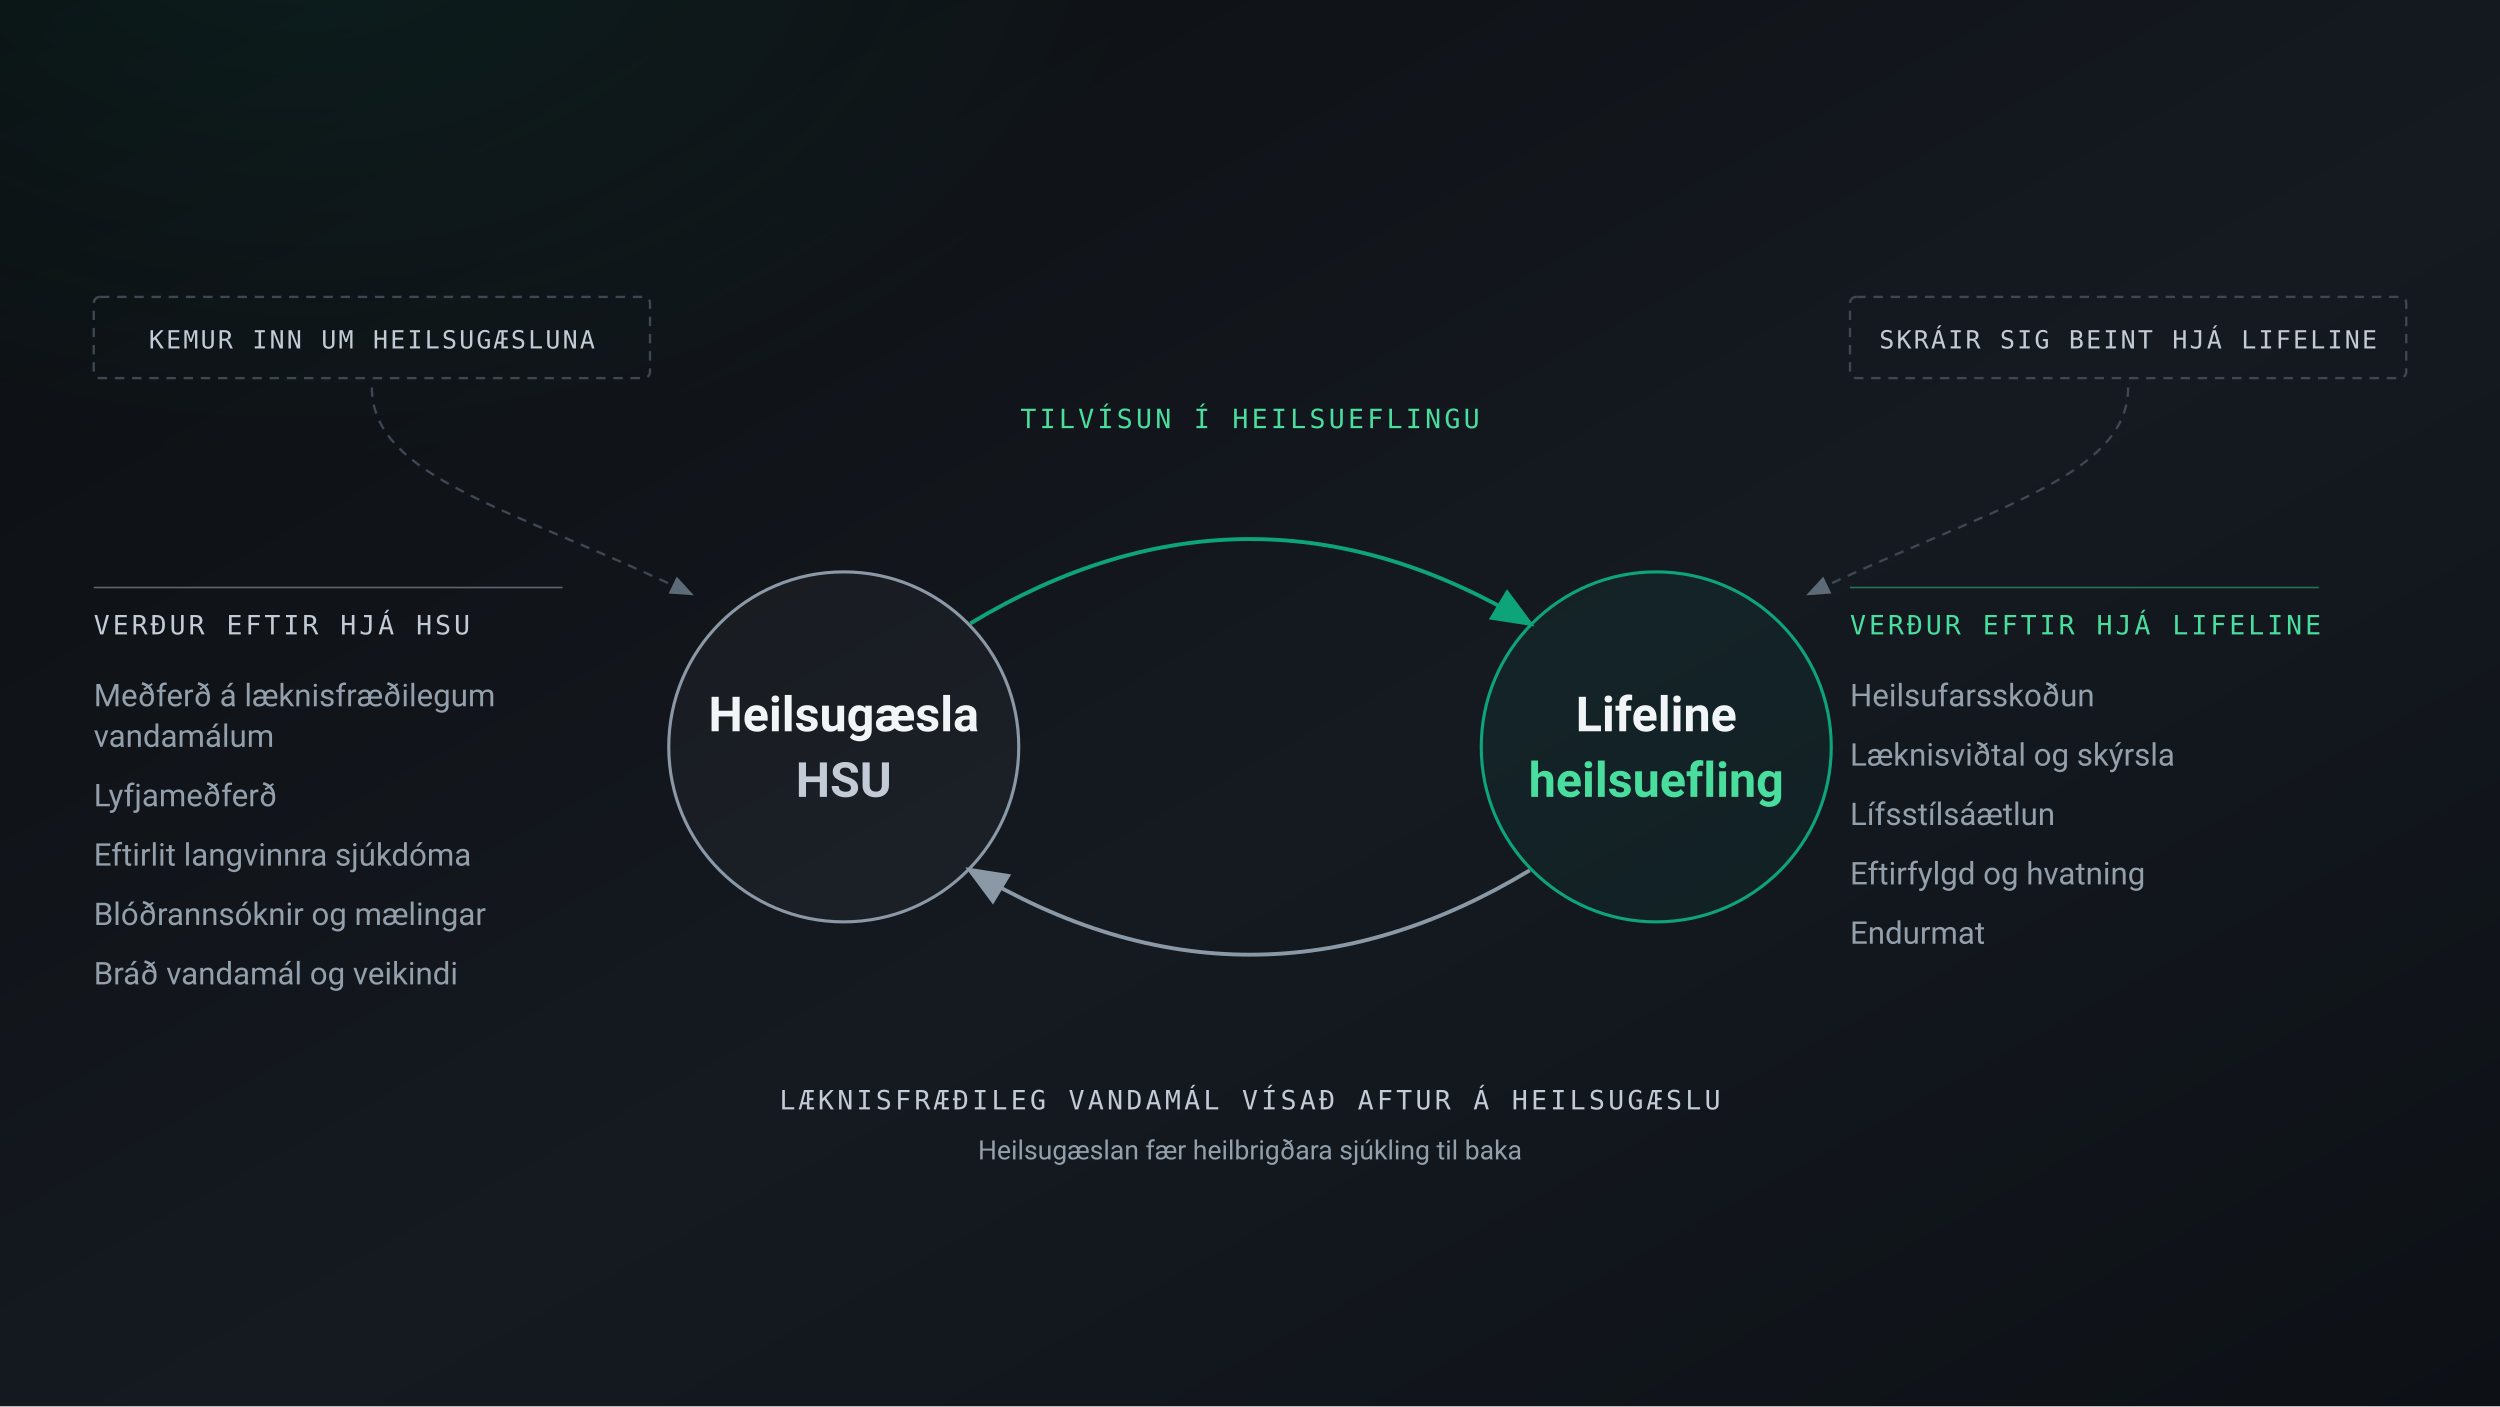
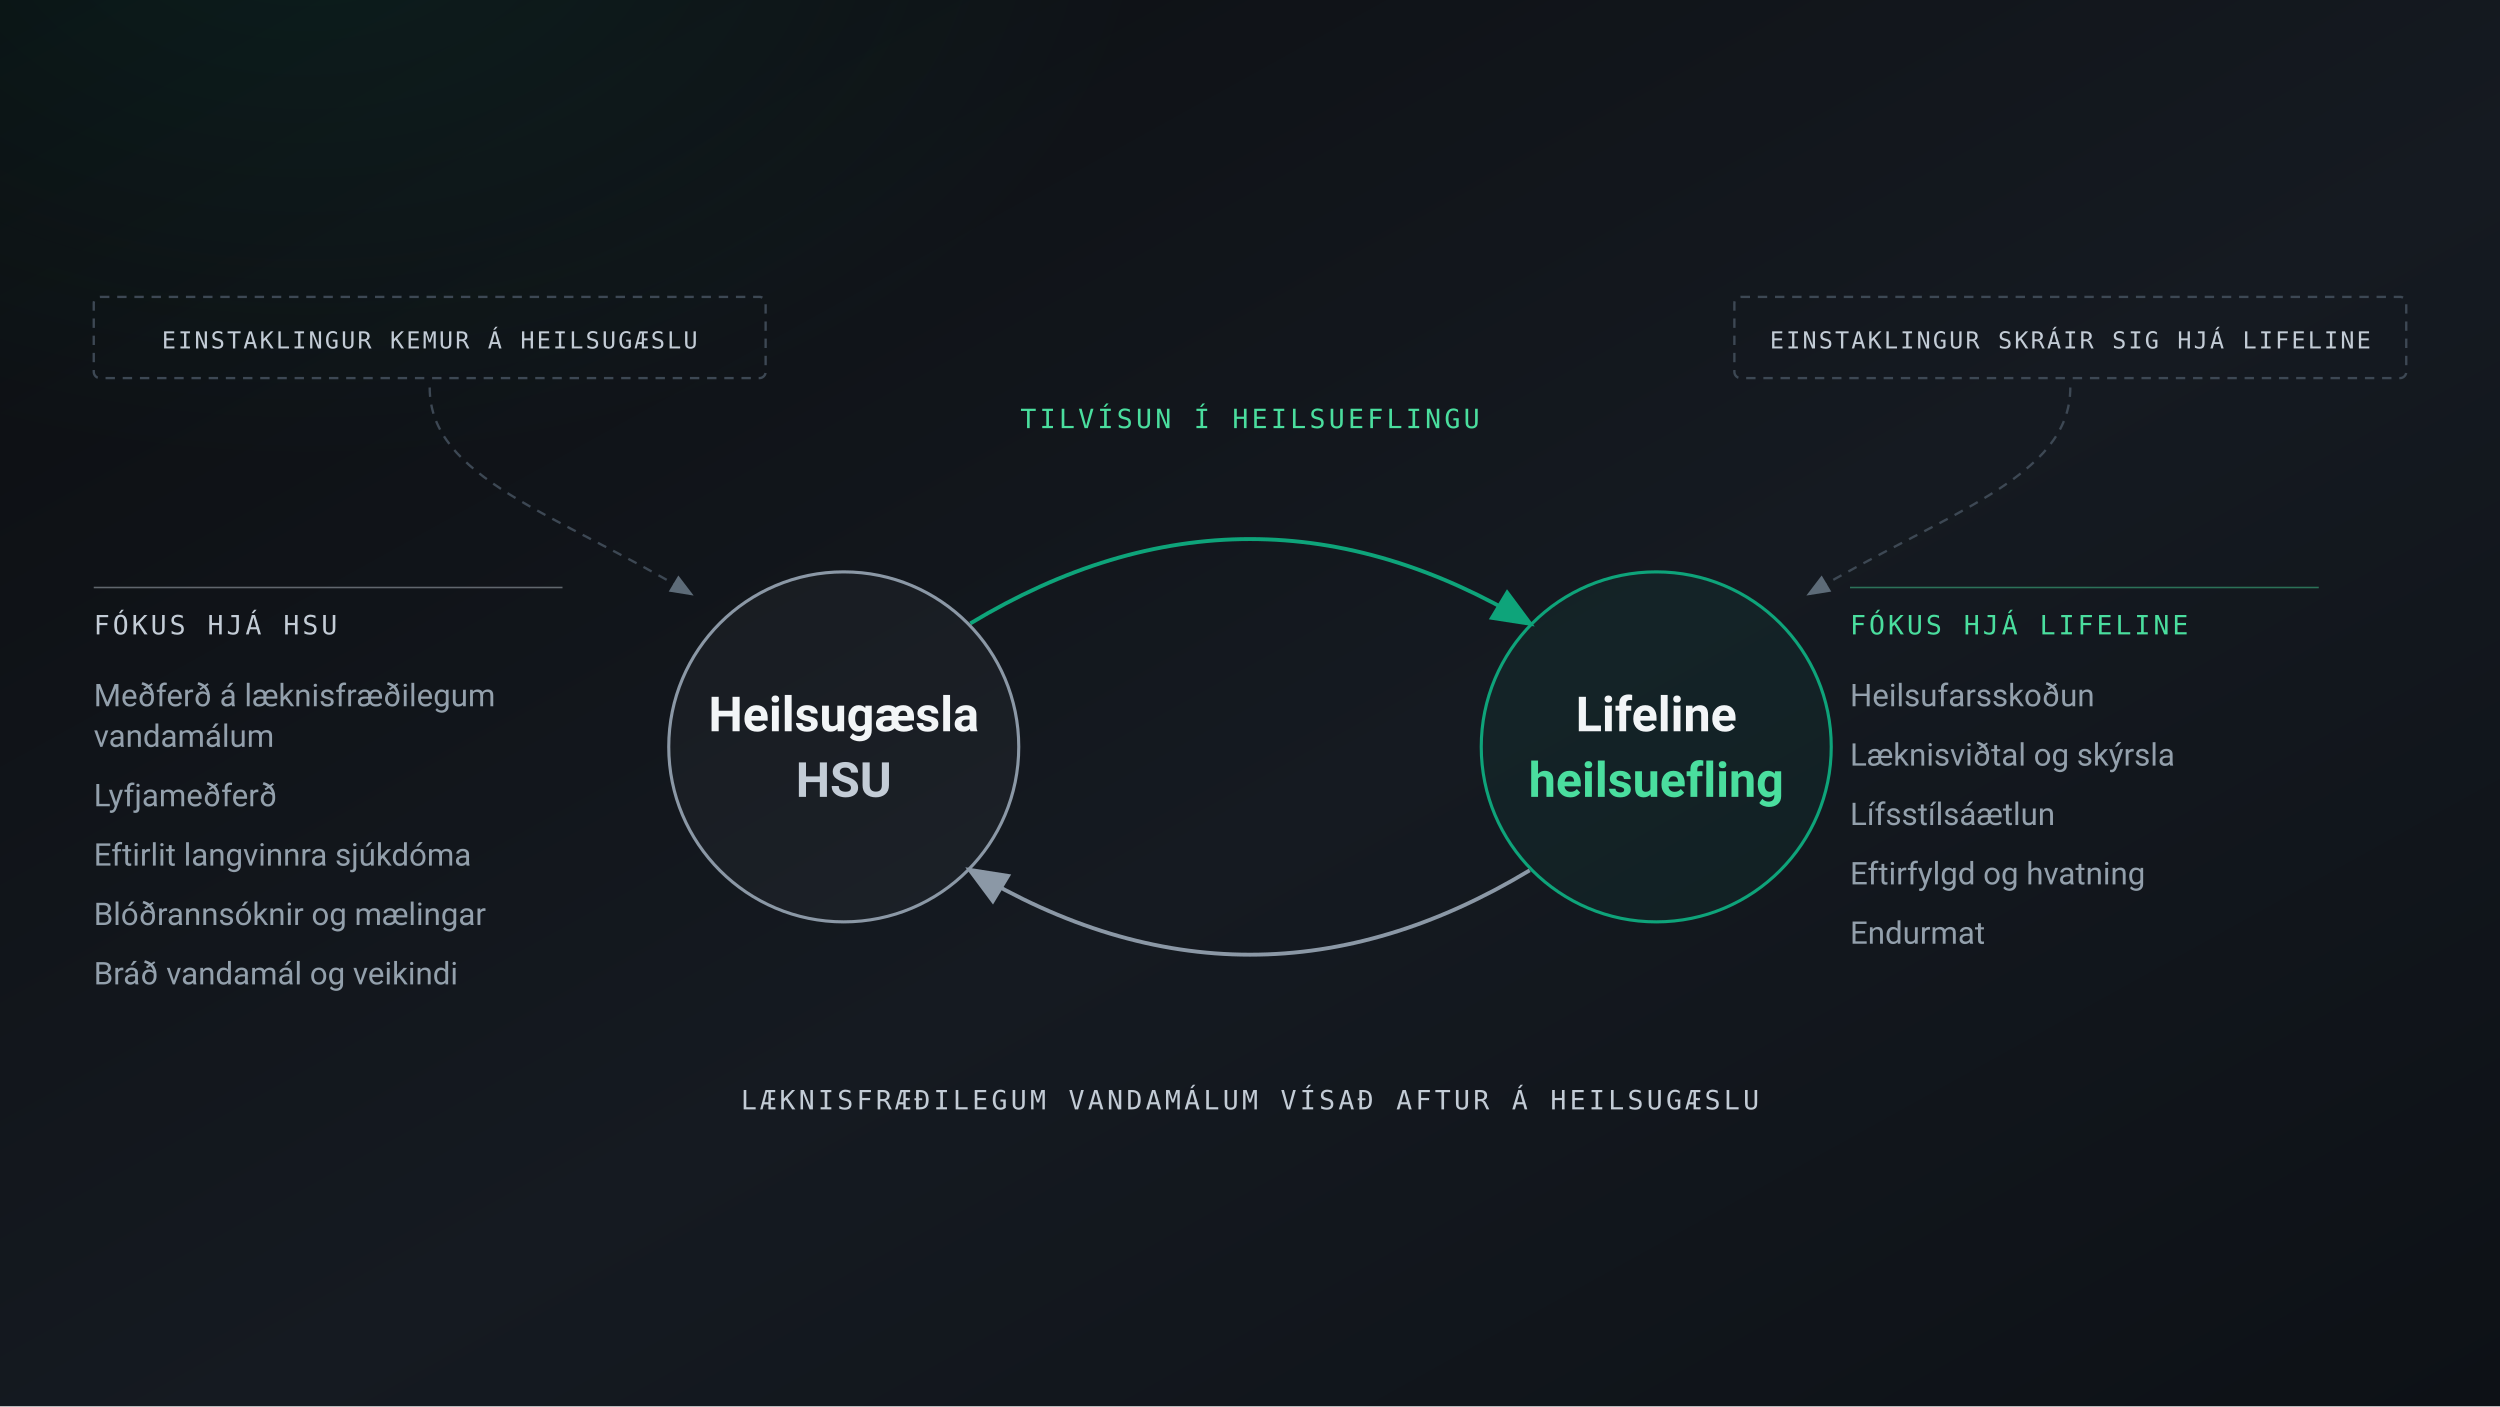
- <svg xmlns="http://www.w3.org/2000/svg" viewBox="0 0 1600 900" width="1600" height="900" role="img" aria-label="Hringrás þjónustunnar: íbúi kemur inn um heilsugæslu HSU eða beint hjá Lifeline. HSU vísar í heilsueflingu, Lifeline vísar læknisfræðilegum vandamálum aftur á heilsugæslu.">
+ <svg xmlns="http://www.w3.org/2000/svg" viewBox="0 0 1600 900" width="1600" height="900" role="img" aria-label="Hringrás þjónustunnar: einstaklingur kemur á heilsugæslu HSU eða skráir sig hjá Lifeline. HSU vísar í heilsueflingu, Lifeline vísar læknisfræðilegum vandamálum aftur á heilsugæslu.">
  <defs>
    <linearGradient id="bg" x1="0" y1="0" x2="1" y2="1">
      <stop offset="0%" stop-color="#0b0d10" />
      <stop offset="55%" stop-color="#151a21" />
      <stop offset="100%" stop-color="#0d1116" />
    </linearGradient>
    <radialGradient id="lift" cx="50%" cy="50%" r="50%">
      <stop offset="0%" stop-color="#0EA47A" stop-opacity=".10" />
      <stop offset="60%" stop-color="#0EA47A" stop-opacity="0" />
      <stop offset="100%" stop-color="#0EA47A" stop-opacity="0" />
    </radialGradient>
    <marker id="arrE" markerWidth="11" markerHeight="9" refX="9.5" refY="4.5" orient="auto">
      <path d="M0,0 L11,4.5 L0,9 Z" fill="#0EA47A" />
    </marker>
    <marker id="arrS" markerWidth="11" markerHeight="9" refX="9.5" refY="4.5" orient="auto">
      <path d="M0,0 L11,4.5 L0,9 Z" fill="#8b98a6" />
    </marker>
    <marker id="arrD" markerWidth="10" markerHeight="8" refX="8.5" refY="4" orient="auto">
      <path d="M0,0 L10,4 L0,8 Z" fill="#5d6b78" />
    </marker>
  </defs>
  <rect width="1600" height="900" fill="url(#bg)" />
  <ellipse cx="200" cy="-60" rx="900" ry="600" fill="url(#lift)" />
  <g transform="translate(0,148)">
    <g>
-       <rect x="60" y="42" width="356" height="52" rx="4" fill="none" stroke="#3d4854" stroke-width="1.5" stroke-dasharray="6 5" />
-       <text x="238" y="75" font-family="ui-monospace, SFMono-Regular, Menlo, 'Cascadia Mono', Consolas, monospace" font-size="16" letter-spacing="1.4" fill="#c3ccd6" text-anchor="middle">KEMUR INN UM HEILSUGÆSLUNA</text>
-       <path d="M 238 100 C 238 158, 330 178, 442 232" fill="none" stroke="#3d4854" stroke-width="1.5" stroke-dasharray="6 5" marker-end="url(#arrD)" />
-       <rect x="1184" y="42" width="356" height="52" rx="4" fill="none" stroke="#3d4854" stroke-width="1.5" stroke-dasharray="6 5" />
-       <text x="1362" y="75" font-family="ui-monospace, SFMono-Regular, Menlo, 'Cascadia Mono', Consolas, monospace" font-size="16" letter-spacing="1.4" fill="#c3ccd6" text-anchor="middle">SKRÁIR SIG BEINT HJÁ LIFELINE</text>
-       <path d="M 1362 100 C 1362 158, 1270 178, 1158 232" fill="none" stroke="#3d4854" stroke-width="1.5" stroke-dasharray="6 5" marker-end="url(#arrD)" />
+       <rect x="60" y="42" width="430" height="52" rx="4" fill="none" stroke="#3d4854" stroke-width="1.5" stroke-dasharray="6 5" />
+       <text x="275" y="75" font-family="ui-monospace, SFMono-Regular, Menlo, 'Cascadia Mono', Consolas, monospace" font-size="15" letter-spacing="1.4" fill="#c3ccd6" text-anchor="middle">EINSTAKLINGUR KEMUR Á HEILSUGÆSLU</text>
+       <path d="M 275 100 C 275 158, 355 180, 442 232" fill="none" stroke="#3d4854" stroke-width="1.5" stroke-dasharray="6 5" marker-end="url(#arrD)" />
+       <rect x="1110" y="42" width="430" height="52" rx="4" fill="none" stroke="#3d4854" stroke-width="1.5" stroke-dasharray="6 5" />
+       <text x="1325" y="75" font-family="ui-monospace, SFMono-Regular, Menlo, 'Cascadia Mono', Consolas, monospace" font-size="15" letter-spacing="1.4" fill="#c3ccd6" text-anchor="middle">EINSTAKLINGUR SKRÁIR SIG HJÁ LIFELINE</text>
+       <path d="M 1325 100 C 1325 158, 1245 180, 1158 232" fill="none" stroke="#3d4854" stroke-width="1.5" stroke-dasharray="6 5" marker-end="url(#arrD)" />
    </g>
    <path d="M 621 251 Q 800 143 979 251" fill="none" stroke="#0EA47A" stroke-width="2.5" marker-end="url(#arrE)" />
    <text x="800" y="126" font-family="ui-monospace, SFMono-Regular, Menlo, 'Cascadia Mono', Consolas, monospace" font-size="17" letter-spacing="2.1" fill="#4ADE9E" text-anchor="middle">TILVÍSUN Í HEILSUEFLINGU</text>
    <path d="M 979 409 Q 800 517 621 409" fill="none" stroke="#8b98a6" stroke-width="2.5" marker-end="url(#arrS)" />
-     <text x="800" y="562" font-family="ui-monospace, SFMono-Regular, Menlo, 'Cascadia Mono', Consolas, monospace" font-size="17" letter-spacing="2.1" fill="#c3ccd6" text-anchor="middle">LÆKNISFRÆÐILEG VANDAMÁL VÍSAÐ AFTUR Á HEILSUGÆSLU</text>
-     <text x="800" y="594" font-family="system-ui, -apple-system, 'Segoe UI', Roboto, 'Helvetica Neue', Arial, sans-serif" font-size="17" fill="#93a0ac" text-anchor="middle">Heilsugæslan fær heilbrigðara sjúkling til baka</text>
+     <text x="800" y="562" font-family="ui-monospace, SFMono-Regular, Menlo, 'Cascadia Mono', Consolas, monospace" font-size="17" letter-spacing="2.1" fill="#c3ccd6" text-anchor="middle">LÆKNISFRÆÐILEGUM VANDAMÁLUM VÍSAÐ AFTUR Á HEILSUGÆSLU</text>
    <circle cx="540" cy="330" r="112" fill="#ffffff" fill-opacity=".035" stroke="#8b98a6" stroke-width="2" />
    <text x="540" y="320" font-family="system-ui, -apple-system, 'Segoe UI', Roboto, 'Helvetica Neue', Arial, sans-serif" font-size="31" font-weight="700" fill="#f2f5f7" text-anchor="middle">Heilsugæsla</text>
    <text x="540" y="362" font-family="system-ui, -apple-system, 'Segoe UI', Roboto, 'Helvetica Neue', Arial, sans-serif" font-size="31" font-weight="700" fill="#c3ccd6" text-anchor="middle">HSU</text>
    <circle cx="1060" cy="330" r="112" fill="#0EA47A" fill-opacity=".07" stroke="#0EA47A" stroke-width="2" />
    <text x="1060" y="320" font-family="system-ui, -apple-system, 'Segoe UI', Roboto, 'Helvetica Neue', Arial, sans-serif" font-size="31" font-weight="700" fill="#f2f5f7" text-anchor="middle">Lifeline</text>
    <text x="1060" y="362" font-family="system-ui, -apple-system, 'Segoe UI', Roboto, 'Helvetica Neue', Arial, sans-serif" font-size="31" font-weight="700" fill="#4ADE9E" text-anchor="middle">heilsuefling</text>
    <line x1="60" y1="228" x2="360" y2="228" stroke="#c3ccd6" stroke-opacity=".45" stroke-width="1" />
-     <text x="60" y="258" font-family="ui-monospace, SFMono-Regular, Menlo, 'Cascadia Mono', Consolas, monospace" font-size="17" letter-spacing="1.9" fill="#c3ccd6">VERÐUR EFTIR HJÁ HSU</text>
+     <text x="60" y="258" font-family="ui-monospace, SFMono-Regular, Menlo, 'Cascadia Mono', Consolas, monospace" font-size="17" letter-spacing="1.9" fill="#c3ccd6">FÓKUS HJÁ HSU</text>
    <text x="60" y="304" font-family="system-ui, -apple-system, 'Segoe UI', Roboto, 'Helvetica Neue', Arial, sans-serif" font-size="20" fill="#93a0ac">Meðferð á læknisfræðilegum</text>
    <text x="60" y="330" font-family="system-ui, -apple-system, 'Segoe UI', Roboto, 'Helvetica Neue', Arial, sans-serif" font-size="20" fill="#93a0ac">vandamálum</text>
    <text x="60" y="368" font-family="system-ui, -apple-system, 'Segoe UI', Roboto, 'Helvetica Neue', Arial, sans-serif" font-size="20" fill="#93a0ac">Lyfjameðferð</text>
    <text x="60" y="406" font-family="system-ui, -apple-system, 'Segoe UI', Roboto, 'Helvetica Neue', Arial, sans-serif" font-size="20" fill="#93a0ac">Eftirlit langvinnra sjúkdóma</text>
    <text x="60" y="444" font-family="system-ui, -apple-system, 'Segoe UI', Roboto, 'Helvetica Neue', Arial, sans-serif" font-size="20" fill="#93a0ac">Blóðrannsóknir og mælingar</text>
    <text x="60" y="482" font-family="system-ui, -apple-system, 'Segoe UI', Roboto, 'Helvetica Neue', Arial, sans-serif" font-size="20" fill="#93a0ac">Bráð vandamál og veikindi</text>
    <line x1="1184" y1="228" x2="1484" y2="228" stroke="#4ADE9E" stroke-opacity=".45" stroke-width="1" />
-     <text x="1184" y="258" font-family="ui-monospace, SFMono-Regular, Menlo, 'Cascadia Mono', Consolas, monospace" font-size="17" letter-spacing="1.9" fill="#4ADE9E">VERÐUR EFTIR HJÁ LIFELINE</text>
+     <text x="1184" y="258" font-family="ui-monospace, SFMono-Regular, Menlo, 'Cascadia Mono', Consolas, monospace" font-size="17" letter-spacing="1.9" fill="#4ADE9E">FÓKUS HJÁ LIFELINE</text>
    <text x="1184" y="304" font-family="system-ui, -apple-system, 'Segoe UI', Roboto, 'Helvetica Neue', Arial, sans-serif" font-size="20" fill="#93a0ac">Heilsufarsskoðun</text>
    <text x="1184" y="342" font-family="system-ui, -apple-system, 'Segoe UI', Roboto, 'Helvetica Neue', Arial, sans-serif" font-size="20" fill="#93a0ac">Læknisviðtal og skýrsla</text>
    <text x="1184" y="380" font-family="system-ui, -apple-system, 'Segoe UI', Roboto, 'Helvetica Neue', Arial, sans-serif" font-size="20" fill="#93a0ac">Lífsstílsáætlun</text>
    <text x="1184" y="418" font-family="system-ui, -apple-system, 'Segoe UI', Roboto, 'Helvetica Neue', Arial, sans-serif" font-size="20" fill="#93a0ac">Eftirfylgd og hvatning</text>
    <text x="1184" y="456" font-family="system-ui, -apple-system, 'Segoe UI', Roboto, 'Helvetica Neue', Arial, sans-serif" font-size="20" fill="#93a0ac">Endurmat</text>
  </g>
</svg>
